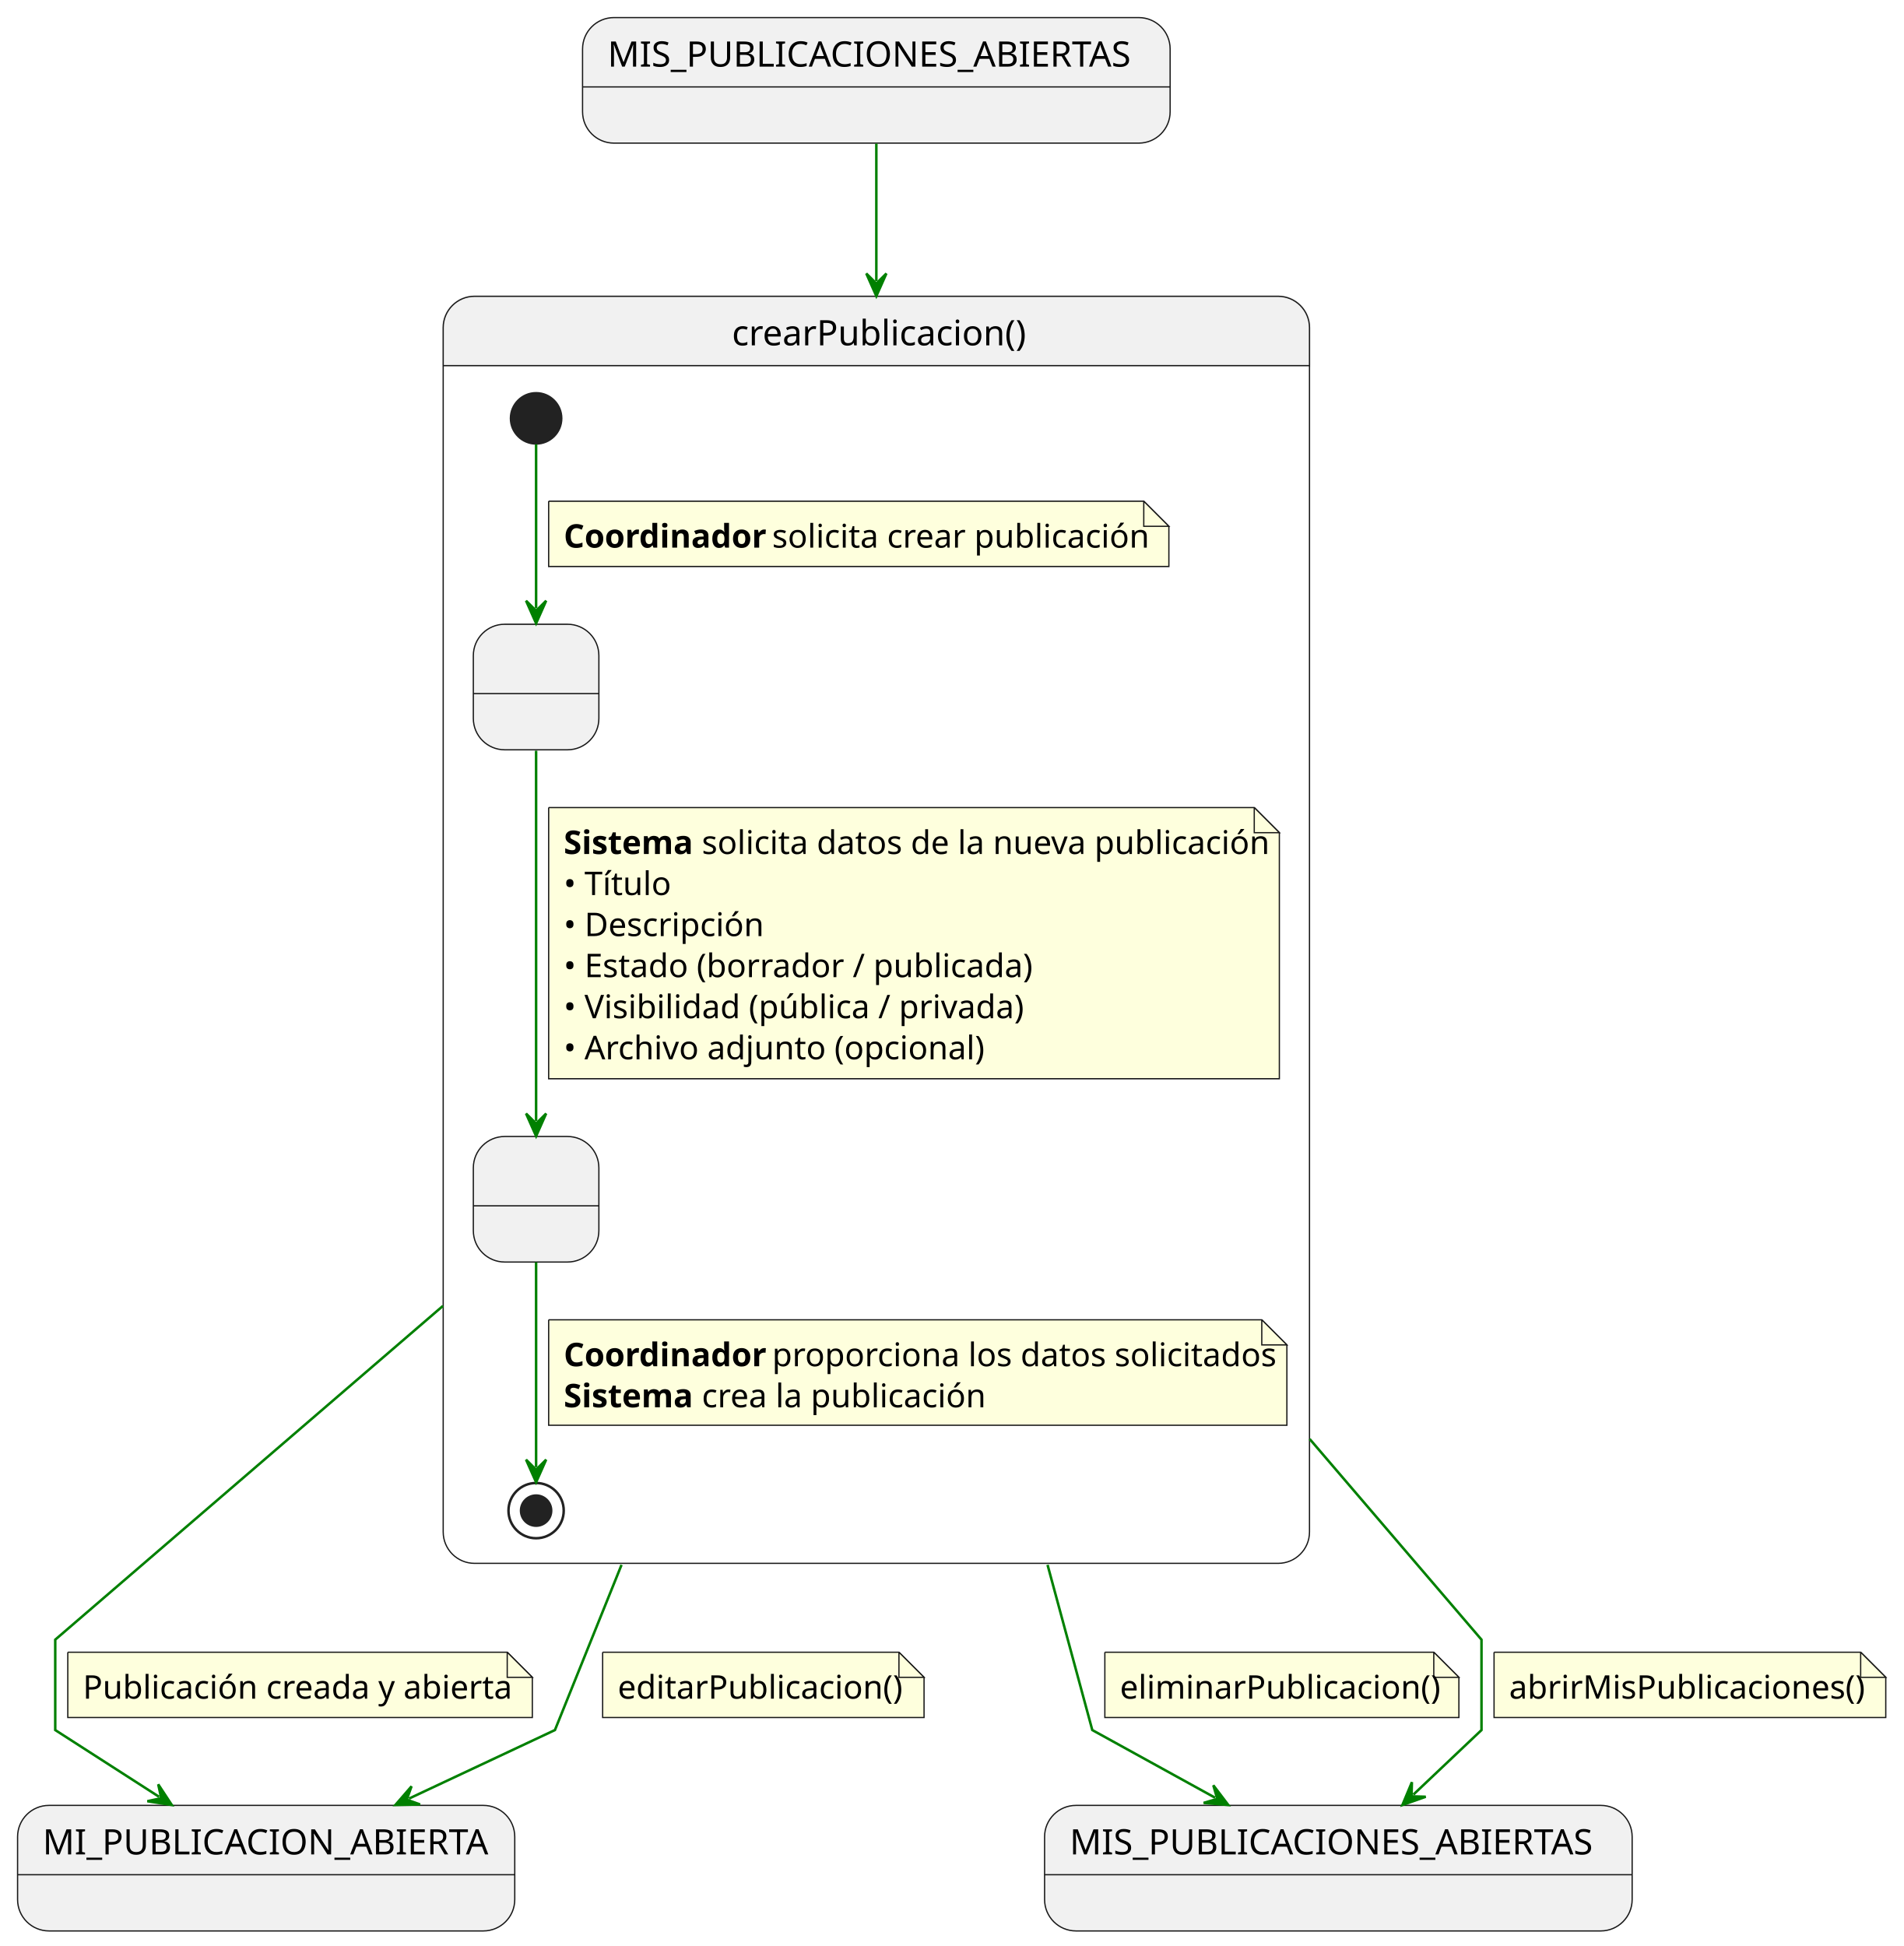
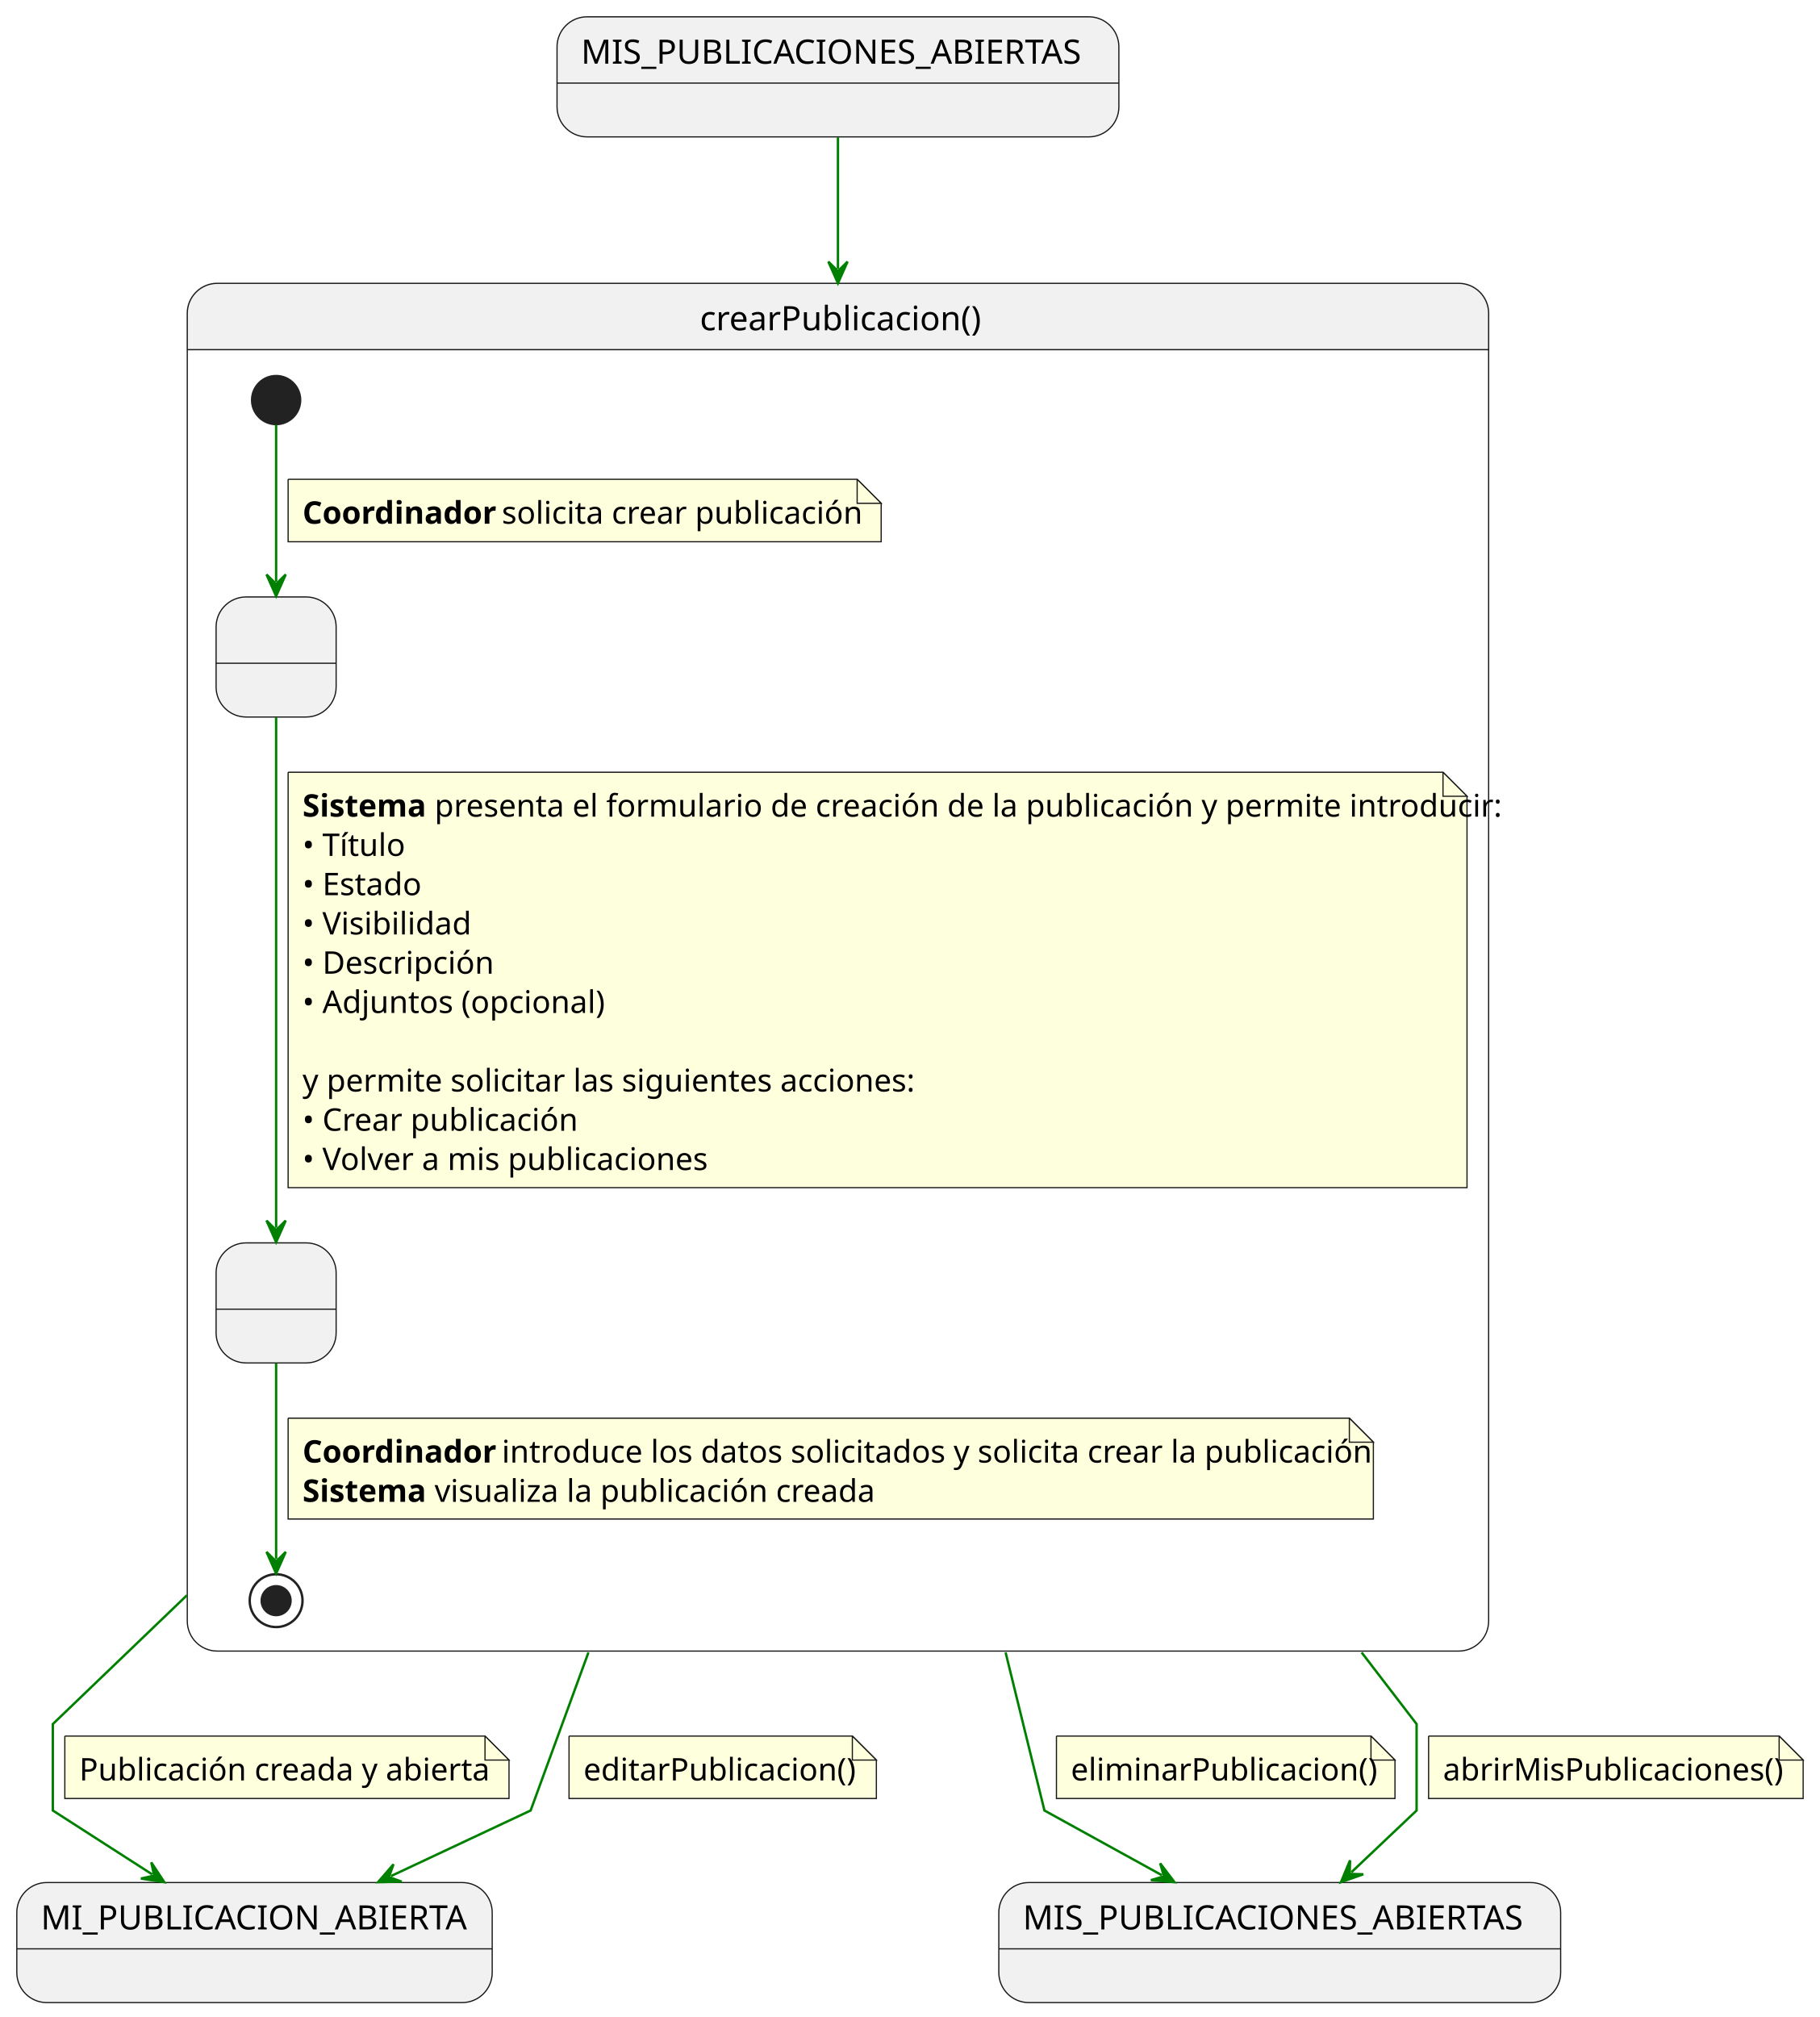
- <svg xmlns="http://www.w3.org/2000/svg" contentStyleType="text/css" height="775px" preserveAspectRatio="none" style="width:758px;height:775px;background:#FFFFFF;" version="1.1" viewBox="0 0 758 775" width="758px" zoomAndPan="magnify">
+ <svg xmlns="http://www.w3.org/2000/svg" contentStyleType="text/css" height="840px" preserveAspectRatio="none" style="width:758px;height:840px;background:#FFFFFF;" version="1.1" viewBox="0 0 758 840" width="758px" zoomAndPan="magnify">
  <defs />
  <g>
    <g id="in1">
      <rect fill="#F1F1F1" height="50" rx="12.5" ry="12.5" style="stroke:#181818;stroke-width:0.5;" width="234" x="232" y="7" />
      <line style="stroke:#181818;stroke-width:0.5;" x1="232" x2="466" y1="34.609" y2="34.609" />
      <text fill="#000000" font-family="sans-serif" font-size="14" lengthAdjust="spacing" textLength="214" x="242" y="26.533">MIS_PUBLICACIONES_ABIERTAS</text>
    </g>
-     <path d="M189,118 L509,118 A12.5,12.5 0 0 1 521.5,130.5 L521.5,145.609 L176.5,145.609 L176.5,130.5 A12.5,12.5 0 0 1 189,118 " fill="#F1F1F1" style="stroke:#F1F1F1;stroke-width:1.0;" />
-     <rect fill="none" height="504.609" rx="12.5" ry="12.5" style="stroke:#181818;stroke-width:0.5;" width="345" x="176.5" y="118" />
-     <line style="stroke:#181818;stroke-width:0.5;" x1="176.5" x2="521.5" y1="145.609" y2="145.609" />
+     <path d="M90.5,118 L607.5,118 A12.5,12.5 0 0 1 620,130.5 L620,145.609 L78,145.609 L78,130.5 A12.5,12.5 0 0 1 90.5,118 " fill="#F1F1F1" style="stroke:#F1F1F1;stroke-width:1.0;" />
+     <rect fill="none" height="569.609" rx="12.5" ry="12.5" style="stroke:#181818;stroke-width:0.5;" width="542" x="78" y="118" />
+     <line style="stroke:#181818;stroke-width:0.5;" x1="78" x2="620" y1="145.609" y2="145.609" />
    <text fill="#000000" font-family="sans-serif" font-size="14" lengthAdjust="spacing" textLength="115" x="291.5" y="137.533">crearPublicacion()</text>
    <g id="crearPublicacion.SolicitandoDatos">
-       <rect fill="#F1F1F1" height="50" rx="12.5" ry="12.5" style="stroke:#181818;stroke-width:0.5;" width="50" x="188.5" y="248.609" />
-       <line style="stroke:#181818;stroke-width:0.5;" x1="188.5" x2="238.5" y1="276.219" y2="276.219" />
-       <text fill="#000000" font-family="sans-serif" font-size="14" lengthAdjust="spacing" textLength="4" x="211.5" y="268.143"> </text>
+       <rect fill="#F1F1F1" height="50" rx="12.5" ry="12.5" style="stroke:#181818;stroke-width:0.5;" width="50" x="90" y="248.609" />
+       <line style="stroke:#181818;stroke-width:0.5;" x1="90" x2="140" y1="276.219" y2="276.219" />
+       <text fill="#000000" font-family="sans-serif" font-size="14" lengthAdjust="spacing" textLength="4" x="113" y="268.143"> </text>
    </g>
    <g id="crearPublicacion.CreandoPublicacion">
-       <rect fill="#F1F1F1" height="50" rx="12.5" ry="12.5" style="stroke:#181818;stroke-width:0.5;" width="50" x="188.5" y="452.609" />
-       <line style="stroke:#181818;stroke-width:0.5;" x1="188.5" x2="238.5" y1="480.219" y2="480.219" />
-       <text fill="#000000" font-family="sans-serif" font-size="14" lengthAdjust="spacing" textLength="4" x="211.5" y="472.143"> </text>
+       <rect fill="#F1F1F1" height="50" rx="12.5" ry="12.5" style="stroke:#181818;stroke-width:0.5;" width="50" x="90" y="517.609" />
+       <line style="stroke:#181818;stroke-width:0.5;" x1="90" x2="140" y1="545.219" y2="545.219" />
+       <text fill="#000000" font-family="sans-serif" font-size="14" lengthAdjust="spacing" textLength="4" x="113" y="537.143"> </text>
    </g>
-     <ellipse cx="213.5" cy="166.609" fill="#222222" rx="10" ry="10" style="stroke:#222222;stroke-width:1.0;" />
-     <ellipse cx="213.5" cy="601.609" fill="none" rx="11" ry="11" style="stroke:#222222;stroke-width:1.0;" />
-     <ellipse cx="213.5" cy="601.609" fill="#222222" rx="6" ry="6" style="stroke:#222222;stroke-width:1.0;" />
+     <ellipse cx="115" cy="166.609" fill="#222222" rx="10" ry="10" style="stroke:#222222;stroke-width:1.0;" />
+     <ellipse cx="115" cy="666.609" fill="none" rx="11" ry="11" style="stroke:#222222;stroke-width:1.0;" />
+     <ellipse cx="115" cy="666.609" fill="#222222" rx="6" ry="6" style="stroke:#222222;stroke-width:1.0;" />
    <g id="link_*start*crearPublicacion_SolicitandoDatos">
-       <path d="M213.5,176.929 C213.5,192.789 213.5,219.519 213.5,242.249 " fill="none" id="*start*crearPublicacion-to-SolicitandoDatos" style="stroke:#008000;stroke-width:1.0;" />
-       <polygon fill="#008000" points="213.5,248.249,217.5,239.249,213.5,243.249,209.5,239.249,213.5,248.249" style="stroke:#008000;stroke-width:1.0;" />
-       <path d="M218.5,199.609 L218.5,225.609 L465.5,225.609 L465.5,209.609 L455.5,199.609 L218.5,199.609 " fill="#FEFFDD" style="stroke:#181818;stroke-width:0.5;" />
-       <path d="M455.5,199.609 L455.5,209.609 L465.5,209.609 L455.5,199.609 " fill="#FEFFDD" style="stroke:#181818;stroke-width:0.5;" />
-       <text fill="#000000" font-family="sans-serif" font-size="13" font-weight="bold" lengthAdjust="spacing" textLength="79" x="224.5" y="218.105">Coordinador</text>
-       <text fill="#000000" font-family="sans-serif" font-size="13" lengthAdjust="spacing" textLength="143" x="307.5" y="218.105">solicita crear publicación</text>
+       <path d="M115,176.929 C115,192.789 115,219.519 115,242.249 " fill="none" id="*start*crearPublicacion-to-SolicitandoDatos" style="stroke:#008000;stroke-width:1.0;" />
+       <polygon fill="#008000" points="115,248.249,119,239.249,115,243.249,111,239.249,115,248.249" style="stroke:#008000;stroke-width:1.0;" />
+       <path d="M120,199.609 L120,225.609 L367,225.609 L367,209.609 L357,199.609 L120,199.609 " fill="#FEFFDD" style="stroke:#181818;stroke-width:0.5;" />
+       <path d="M357,199.609 L357,209.609 L367,209.609 L357,199.609 " fill="#FEFFDD" style="stroke:#181818;stroke-width:0.5;" />
+       <text fill="#000000" font-family="sans-serif" font-size="13" font-weight="bold" lengthAdjust="spacing" textLength="79" x="126" y="218.105">Coordinador</text>
+       <text fill="#000000" font-family="sans-serif" font-size="13" lengthAdjust="spacing" textLength="143" x="209" y="218.105">solicita crear publicación</text>
    </g>
    <g id="link_SolicitandoDatos_CreandoPublicacion">
-       <path d="M213.5,298.979 C213.5,337.909 213.5,407.689 213.5,446.469 " fill="none" id="SolicitandoDatos-to-CreandoPublicacion" style="stroke:#008000;stroke-width:1.0;" />
-       <polygon fill="#008000" points="213.5,452.469,217.5,443.469,213.5,447.469,209.5,443.469,213.5,452.469" style="stroke:#008000;stroke-width:1.0;" />
-       <path d="M218.5,321.609 L218.5,429.609 L509.5,429.609 L509.5,331.609 L499.5,321.609 L218.5,321.609 " fill="#FEFFDD" style="stroke:#181818;stroke-width:0.5;" />
-       <path d="M499.5,321.609 L499.5,331.609 L509.5,331.609 L499.5,321.609 " fill="#FEFFDD" style="stroke:#181818;stroke-width:0.5;" />
-       <text fill="#000000" font-family="sans-serif" font-size="13" font-weight="bold" lengthAdjust="spacing" textLength="51" x="224.5" y="340.104">Sistema</text>
-       <text fill="#000000" font-family="sans-serif" font-size="13" lengthAdjust="spacing" textLength="215" x="279.5" y="340.104">solicita datos de la nueva publicación</text>
-       <text fill="#000000" font-family="sans-serif" font-size="13" lengthAdjust="spacing" textLength="40" x="224.5" y="356.456">• Título</text>
-       <text fill="#000000" font-family="sans-serif" font-size="13" lengthAdjust="spacing" textLength="77" x="224.5" y="372.808">• Descripción</text>
-       <text fill="#000000" font-family="sans-serif" font-size="13" lengthAdjust="spacing" textLength="176" x="224.5" y="389.159">• Estado (borrador / publicada)</text>
-       <text fill="#000000" font-family="sans-serif" font-size="13" lengthAdjust="spacing" textLength="173" x="224.5" y="405.511">• Visibilidad (pública / privada)</text>
-       <text fill="#000000" font-family="sans-serif" font-size="13" lengthAdjust="spacing" textLength="157" x="224.5" y="421.862">• Archivo adjunto (opcional)</text>
+       <path d="M115,298.779 C115,349.479 115,460.479 115,511.309 " fill="none" id="SolicitandoDatos-to-CreandoPublicacion" style="stroke:#008000;stroke-width:1.0;" />
+       <polygon fill="#008000" points="115,517.309,119,508.309,115,512.309,111,508.309,115,517.309" style="stroke:#008000;stroke-width:1.0;" />
+       <path d="M120,321.609 L120,494.609 L611,494.609 L611,331.609 L601,321.609 L120,321.609 " fill="#FEFFDD" style="stroke:#181818;stroke-width:0.5;" />
+       <path d="M601,321.609 L601,331.609 L611,331.609 L601,321.609 " fill="#FEFFDD" style="stroke:#181818;stroke-width:0.5;" />
+       <text fill="#000000" font-family="sans-serif" font-size="13" font-weight="bold" lengthAdjust="spacing" textLength="51" x="126" y="340.104">Sistema</text>
+       <text fill="#000000" font-family="sans-serif" font-size="13" lengthAdjust="spacing" textLength="415" x="181" y="340.104">presenta el formulario de creación de la publicación y permite introducir:</text>
+       <text fill="#000000" font-family="sans-serif" font-size="13" lengthAdjust="spacing" textLength="40" x="126" y="356.456">• Título</text>
+       <text fill="#000000" font-family="sans-serif" font-size="13" lengthAdjust="spacing" textLength="50" x="126" y="372.808">• Estado</text>
+       <text fill="#000000" font-family="sans-serif" font-size="13" lengthAdjust="spacing" textLength="68" x="126" y="389.159">• Visibilidad</text>
+       <text fill="#000000" font-family="sans-serif" font-size="13" lengthAdjust="spacing" textLength="77" x="126" y="405.511">• Descripción</text>
+       <text fill="#000000" font-family="sans-serif" font-size="13" lengthAdjust="spacing" textLength="120" x="126" y="421.862">• Adjuntos (opcional)</text>
+       <text fill="#000000" font-family="sans-serif" font-size="13" lengthAdjust="spacing" textLength="4" x="126" y="438.214"> </text>
+       <text fill="#000000" font-family="sans-serif" font-size="13" lengthAdjust="spacing" textLength="247" x="126" y="454.565">y permite solicitar las siguientes acciones:</text>
+       <text fill="#000000" font-family="sans-serif" font-size="13" lengthAdjust="spacing" textLength="109" x="126" y="470.917">• Crear publicación</text>
+       <text fill="#000000" font-family="sans-serif" font-size="13" lengthAdjust="spacing" textLength="163" x="126" y="487.269">• Volver a mis publicaciones</text>
    </g>
    <g id="link_CreandoPublicacion_*end*crearPublicacion">
-       <path d="M213.5,502.709 C213.5,529.379 213.5,565.109 213.5,584.309 " fill="none" id="CreandoPublicacion-to-*end*crearPublicacion" style="stroke:#008000;stroke-width:1.0;" />
-       <polygon fill="#008000" points="213.5,590.309,217.5,581.309,213.5,585.309,209.5,581.309,213.5,590.309" style="stroke:#008000;stroke-width:1.0;" />
-       <path d="M218.5,525.609 L218.5,567.609 L512.5,567.609 L512.5,535.609 L502.5,525.609 L218.5,525.609 " fill="#FEFFDD" style="stroke:#181818;stroke-width:0.5;" />
-       <path d="M502.5,525.609 L502.5,535.609 L512.5,535.609 L502.5,525.609 " fill="#FEFFDD" style="stroke:#181818;stroke-width:0.5;" />
-       <text fill="#000000" font-family="sans-serif" font-size="13" font-weight="bold" lengthAdjust="spacing" textLength="79" x="224.5" y="544.105">Coordinador</text>
-       <text fill="#000000" font-family="sans-serif" font-size="13" lengthAdjust="spacing" textLength="190" x="307.5" y="544.105">proporciona los datos solicitados</text>
-       <text fill="#000000" font-family="sans-serif" font-size="13" font-weight="bold" lengthAdjust="spacing" textLength="51" x="224.5" y="560.456">Sistema</text>
-       <text fill="#000000" font-family="sans-serif" font-size="13" lengthAdjust="spacing" textLength="108" x="279.5" y="560.456">crea la publicación</text>
+       <path d="M115,567.709 C115,594.379 115,630.109 115,649.309 " fill="none" id="CreandoPublicacion-to-*end*crearPublicacion" style="stroke:#008000;stroke-width:1.0;" />
+       <polygon fill="#008000" points="115,655.309,119,646.309,115,650.309,111,646.309,115,655.309" style="stroke:#008000;stroke-width:1.0;" />
+       <path d="M120,590.609 L120,632.609 L572,632.609 L572,600.609 L562,590.609 L120,590.609 " fill="#FEFFDD" style="stroke:#181818;stroke-width:0.5;" />
+       <path d="M562,590.609 L562,600.609 L572,600.609 L562,590.609 " fill="#FEFFDD" style="stroke:#181818;stroke-width:0.5;" />
+       <text fill="#000000" font-family="sans-serif" font-size="13" font-weight="bold" lengthAdjust="spacing" textLength="79" x="126" y="609.105">Coordinador</text>
+       <text fill="#000000" font-family="sans-serif" font-size="13" lengthAdjust="spacing" textLength="348" x="209" y="609.105">introduce los datos solicitados y solicita crear la publicación</text>
+       <text fill="#000000" font-family="sans-serif" font-size="13" font-weight="bold" lengthAdjust="spacing" textLength="51" x="126" y="625.456">Sistema</text>
+       <text fill="#000000" font-family="sans-serif" font-size="13" lengthAdjust="spacing" textLength="175" x="181" y="625.456">visualiza la publicación creada</text>
    </g>
    <g id="MI_PUBLICACION_ABIERTA">
-       <rect fill="#F1F1F1" height="50" rx="12.5" ry="12.5" style="stroke:#181818;stroke-width:0.5;" width="198" x="7" y="719" />
-       <line style="stroke:#181818;stroke-width:0.5;" x1="7" x2="205" y1="746.609" y2="746.609" />
-       <text fill="#000000" font-family="sans-serif" font-size="14" lengthAdjust="spacing" textLength="178" x="17" y="738.533">MI_PUBLICACION_ABIERTA</text>
+       <rect fill="#F1F1F1" height="50" rx="12.5" ry="12.5" style="stroke:#181818;stroke-width:0.5;" width="198" x="7" y="784" />
+       <line style="stroke:#181818;stroke-width:0.5;" x1="7" x2="205" y1="811.609" y2="811.609" />
+       <text fill="#000000" font-family="sans-serif" font-size="14" lengthAdjust="spacing" textLength="178" x="17" y="803.533">MI_PUBLICACION_ABIERTA</text>
    </g>
    <g id="MIS_PUBLICACIONES_ABIERTAS">
-       <rect fill="#F1F1F1" height="50" rx="12.5" ry="12.5" style="stroke:#181818;stroke-width:0.5;" width="234" x="416" y="719" />
-       <line style="stroke:#181818;stroke-width:0.5;" x1="416" x2="650" y1="746.609" y2="746.609" />
-       <text fill="#000000" font-family="sans-serif" font-size="14" lengthAdjust="spacing" textLength="214" x="426" y="738.533">MIS_PUBLICACIONES_ABIERTAS</text>
+       <rect fill="#F1F1F1" height="50" rx="12.5" ry="12.5" style="stroke:#181818;stroke-width:0.5;" width="234" x="416" y="784" />
+       <line style="stroke:#181818;stroke-width:0.5;" x1="416" x2="650" y1="811.609" y2="811.609" />
+       <text fill="#000000" font-family="sans-serif" font-size="14" lengthAdjust="spacing" textLength="214" x="426" y="803.533">MIS_PUBLICACIONES_ABIERTAS</text>
    </g>
    <g id="link_in1_crearPublicacion">
-       <path d="M349,57.2 C349,72.35 349,87.58 349,111.92 " fill="none" id="in1-to-crearPublicacion" style="stroke:#008000;stroke-width:1.0;" />
-       <polygon fill="#008000" points="349,117.92,353,108.92,349,112.92,345,108.92,349,117.92" style="stroke:#008000;stroke-width:1.0;" />
+       <path d="M349,57.21 C349,72.28 349,87.44 349,111.95 " fill="none" id="in1-to-crearPublicacion" style="stroke:#008000;stroke-width:1.0;" />
+       <polygon fill="#008000" points="349,117.95,353,108.95,349,112.95,345,108.95,349,117.95" style="stroke:#008000;stroke-width:1.0;" />
    </g>
    <g id="link_crearPublicacion_MI_PUBLICACION_ABIERTA">
-       <path d="M176.4,520.08 C97.8,587.75 22,653 22,653 C22,653 22,689 22,689 C22,689 41.013,701.226 63.373,715.596 " fill="none" id="crearPublicacion-to-MI_PUBLICACION_ABIERTA" style="stroke:#008000;stroke-width:1.0;" />
-       <polygon fill="#008000" points="68.42,718.84,63.011,710.609,64.214,716.137,58.686,717.339,68.42,718.84" style="stroke:#008000;stroke-width:1.0;" />
-       <path d="M27,658 L27,684 L212,684 L212,668 L202,658 L27,658 " fill="#FEFFDD" style="stroke:#181818;stroke-width:0.5;" />
-       <path d="M202,658 L202,668 L212,668 L202,658 " fill="#FEFFDD" style="stroke:#181818;stroke-width:0.5;" />
-       <text fill="#000000" font-family="sans-serif" font-size="13" lengthAdjust="spacing" textLength="164" x="33" y="676.495">Publicación creada y abierta</text>
+       <path d="M77.84,664.38 C44.57,696.33 22,718 22,718 C22,718 22,754 22,754 C22,754 41.013,766.226 63.373,780.596 " fill="none" id="crearPublicacion-to-MI_PUBLICACION_ABIERTA" style="stroke:#008000;stroke-width:1.0;" />
+       <polygon fill="#008000" points="68.42,783.84,63.011,775.609,64.214,781.137,58.686,782.339,68.42,783.84" style="stroke:#008000;stroke-width:1.0;" />
+       <path d="M27,723 L27,749 L212,749 L212,733 L202,723 L27,723 " fill="#FEFFDD" style="stroke:#181818;stroke-width:0.5;" />
+       <path d="M202,723 L202,733 L212,733 L202,723 " fill="#FEFFDD" style="stroke:#181818;stroke-width:0.5;" />
+       <text fill="#000000" font-family="sans-serif" font-size="13" lengthAdjust="spacing" textLength="164" x="33" y="741.495">Publicación creada y abierta</text>
    </g>
    <g id="link_crearPublicacion_MI_PUBLICACION_ABIERTA">
-       <path d="M247.52,623.21 C231.99,661.75 221,689 221,689 C221,689 193.491,701.92 162.881,716.29 " fill="none" id="crearPublicacion-to-MI_PUBLICACION_ABIERTA-1" style="stroke:#008000;stroke-width:1.0;" />
-       <polygon fill="#008000" points="157.45,718.84,167.297,718.636,161.976,716.715,163.897,711.394,157.45,718.84" style="stroke:#008000;stroke-width:1.0;" />
-       <path d="M240,658 L240,684 L368,684 L368,668 L358,658 L240,658 " fill="#FEFFDD" style="stroke:#181818;stroke-width:0.5;" />
-       <path d="M358,658 L358,668 L368,668 L358,658 " fill="#FEFFDD" style="stroke:#181818;stroke-width:0.5;" />
-       <text fill="#000000" font-family="sans-serif" font-size="13" lengthAdjust="spacing" textLength="107" x="246" y="676.495">editarPublicacion()</text>
+       <path d="M245.08,688.17 C230.85,727.08 221,754 221,754 C221,754 193.491,766.92 162.881,781.29 " fill="none" id="crearPublicacion-to-MI_PUBLICACION_ABIERTA-1" style="stroke:#008000;stroke-width:1.0;" />
+       <polygon fill="#008000" points="157.45,783.84,167.297,783.636,161.976,781.715,163.897,776.394,157.45,783.84" style="stroke:#008000;stroke-width:1.0;" />
+       <path d="M237,723 L237,749 L365,749 L365,733 L355,723 L237,723 " fill="#FEFFDD" style="stroke:#181818;stroke-width:0.5;" />
+       <path d="M355,723 L355,733 L365,733 L355,723 " fill="#FEFFDD" style="stroke:#181818;stroke-width:0.5;" />
+       <text fill="#000000" font-family="sans-serif" font-size="13" lengthAdjust="spacing" textLength="107" x="243" y="741.495">editarPublicacion()</text>
    </g>
    <g id="link_crearPublicacion_MIS_PUBLICACIONES_ABIERTAS">
-       <path d="M417.18,623.21 C427.62,661.75 435,689 435,689 C435,689 457.814,701.575 483.904,715.945 " fill="none" id="crearPublicacion-to-MIS_PUBLICACIONES_ABIERTAS" style="stroke:#008000;stroke-width:1.0;" />
-       <polygon fill="#008000" points="489.16,718.84,483.207,710.994,484.78,716.428,479.347,718.002,489.16,718.84" style="stroke:#008000;stroke-width:1.0;" />
-       <path d="M440,658 L440,684 L581,684 L581,668 L571,658 L440,658 " fill="#FEFFDD" style="stroke:#181818;stroke-width:0.5;" />
-       <path d="M571,658 L571,668 L581,668 L571,658 " fill="#FEFFDD" style="stroke:#181818;stroke-width:0.5;" />
-       <text fill="#000000" font-family="sans-serif" font-size="13" lengthAdjust="spacing" textLength="120" x="446" y="676.495">eliminarPublicacion()</text>
+       <path d="M418.82,688.17 C428.38,727.08 435,754 435,754 C435,754 457.814,766.575 483.904,780.945 " fill="none" id="crearPublicacion-to-MIS_PUBLICACIONES_ABIERTAS" style="stroke:#008000;stroke-width:1.0;" />
+       <polygon fill="#008000" points="489.16,783.84,483.207,775.994,484.78,781.428,479.347,783.002,489.16,783.84" style="stroke:#008000;stroke-width:1.0;" />
+       <path d="M440,723 L440,749 L581,749 L581,733 L571,723 L440,723 " fill="#FEFFDD" style="stroke:#181818;stroke-width:0.5;" />
+       <path d="M571,723 L571,733 L581,733 L571,723 " fill="#FEFFDD" style="stroke:#181818;stroke-width:0.5;" />
+       <text fill="#000000" font-family="sans-serif" font-size="13" lengthAdjust="spacing" textLength="120" x="446" y="741.495">eliminarPublicacion()</text>
    </g>
    <g id="link_crearPublicacion_MIS_PUBLICACIONES_ABIERTAS">
-       <path d="M521.58,573.09 C560.21,618.21 590,653 590,653 C590,653 590,689 590,689 C590,689 578.037,700.345 562.857,714.715 " fill="none" id="crearPublicacion-to-MIS_PUBLICACIONES_ABIERTAS-1" style="stroke:#008000;stroke-width:1.0;" />
-       <polygon fill="#008000" points="558.5,718.84,567.786,715.558,562.131,715.403,562.286,709.748,558.5,718.84" style="stroke:#008000;stroke-width:1.0;" />
-       <path d="M595,658 L595,684 L751,684 L751,668 L741,658 L595,658 " fill="#FEFFDD" style="stroke:#181818;stroke-width:0.5;" />
-       <path d="M741,658 L741,668 L751,668 L741,658 " fill="#FEFFDD" style="stroke:#181818;stroke-width:0.5;" />
-       <text fill="#000000" font-family="sans-serif" font-size="13" lengthAdjust="spacing" textLength="135" x="601" y="676.495">abrirMisPublicaciones()</text>
+       <path d="M567.11,688.18 C581.26,706.61 590,718 590,718 C590,718 590,754 590,754 C590,754 578.037,765.345 562.857,779.715 " fill="none" id="crearPublicacion-to-MIS_PUBLICACIONES_ABIERTAS-1" style="stroke:#008000;stroke-width:1.0;" />
+       <polygon fill="#008000" points="558.5,783.84,567.786,780.558,562.131,780.403,562.286,774.748,558.5,783.84" style="stroke:#008000;stroke-width:1.0;" />
+       <path d="M595,723 L595,749 L751,749 L751,733 L741,723 L595,723 " fill="#FEFFDD" style="stroke:#181818;stroke-width:0.5;" />
+       <path d="M741,723 L741,733 L751,733 L741,723 " fill="#FEFFDD" style="stroke:#181818;stroke-width:0.5;" />
+       <text fill="#000000" font-family="sans-serif" font-size="13" lengthAdjust="spacing" textLength="135" x="601" y="741.495">abrirMisPublicaciones()</text>
    </g>
  </g>
</svg>
